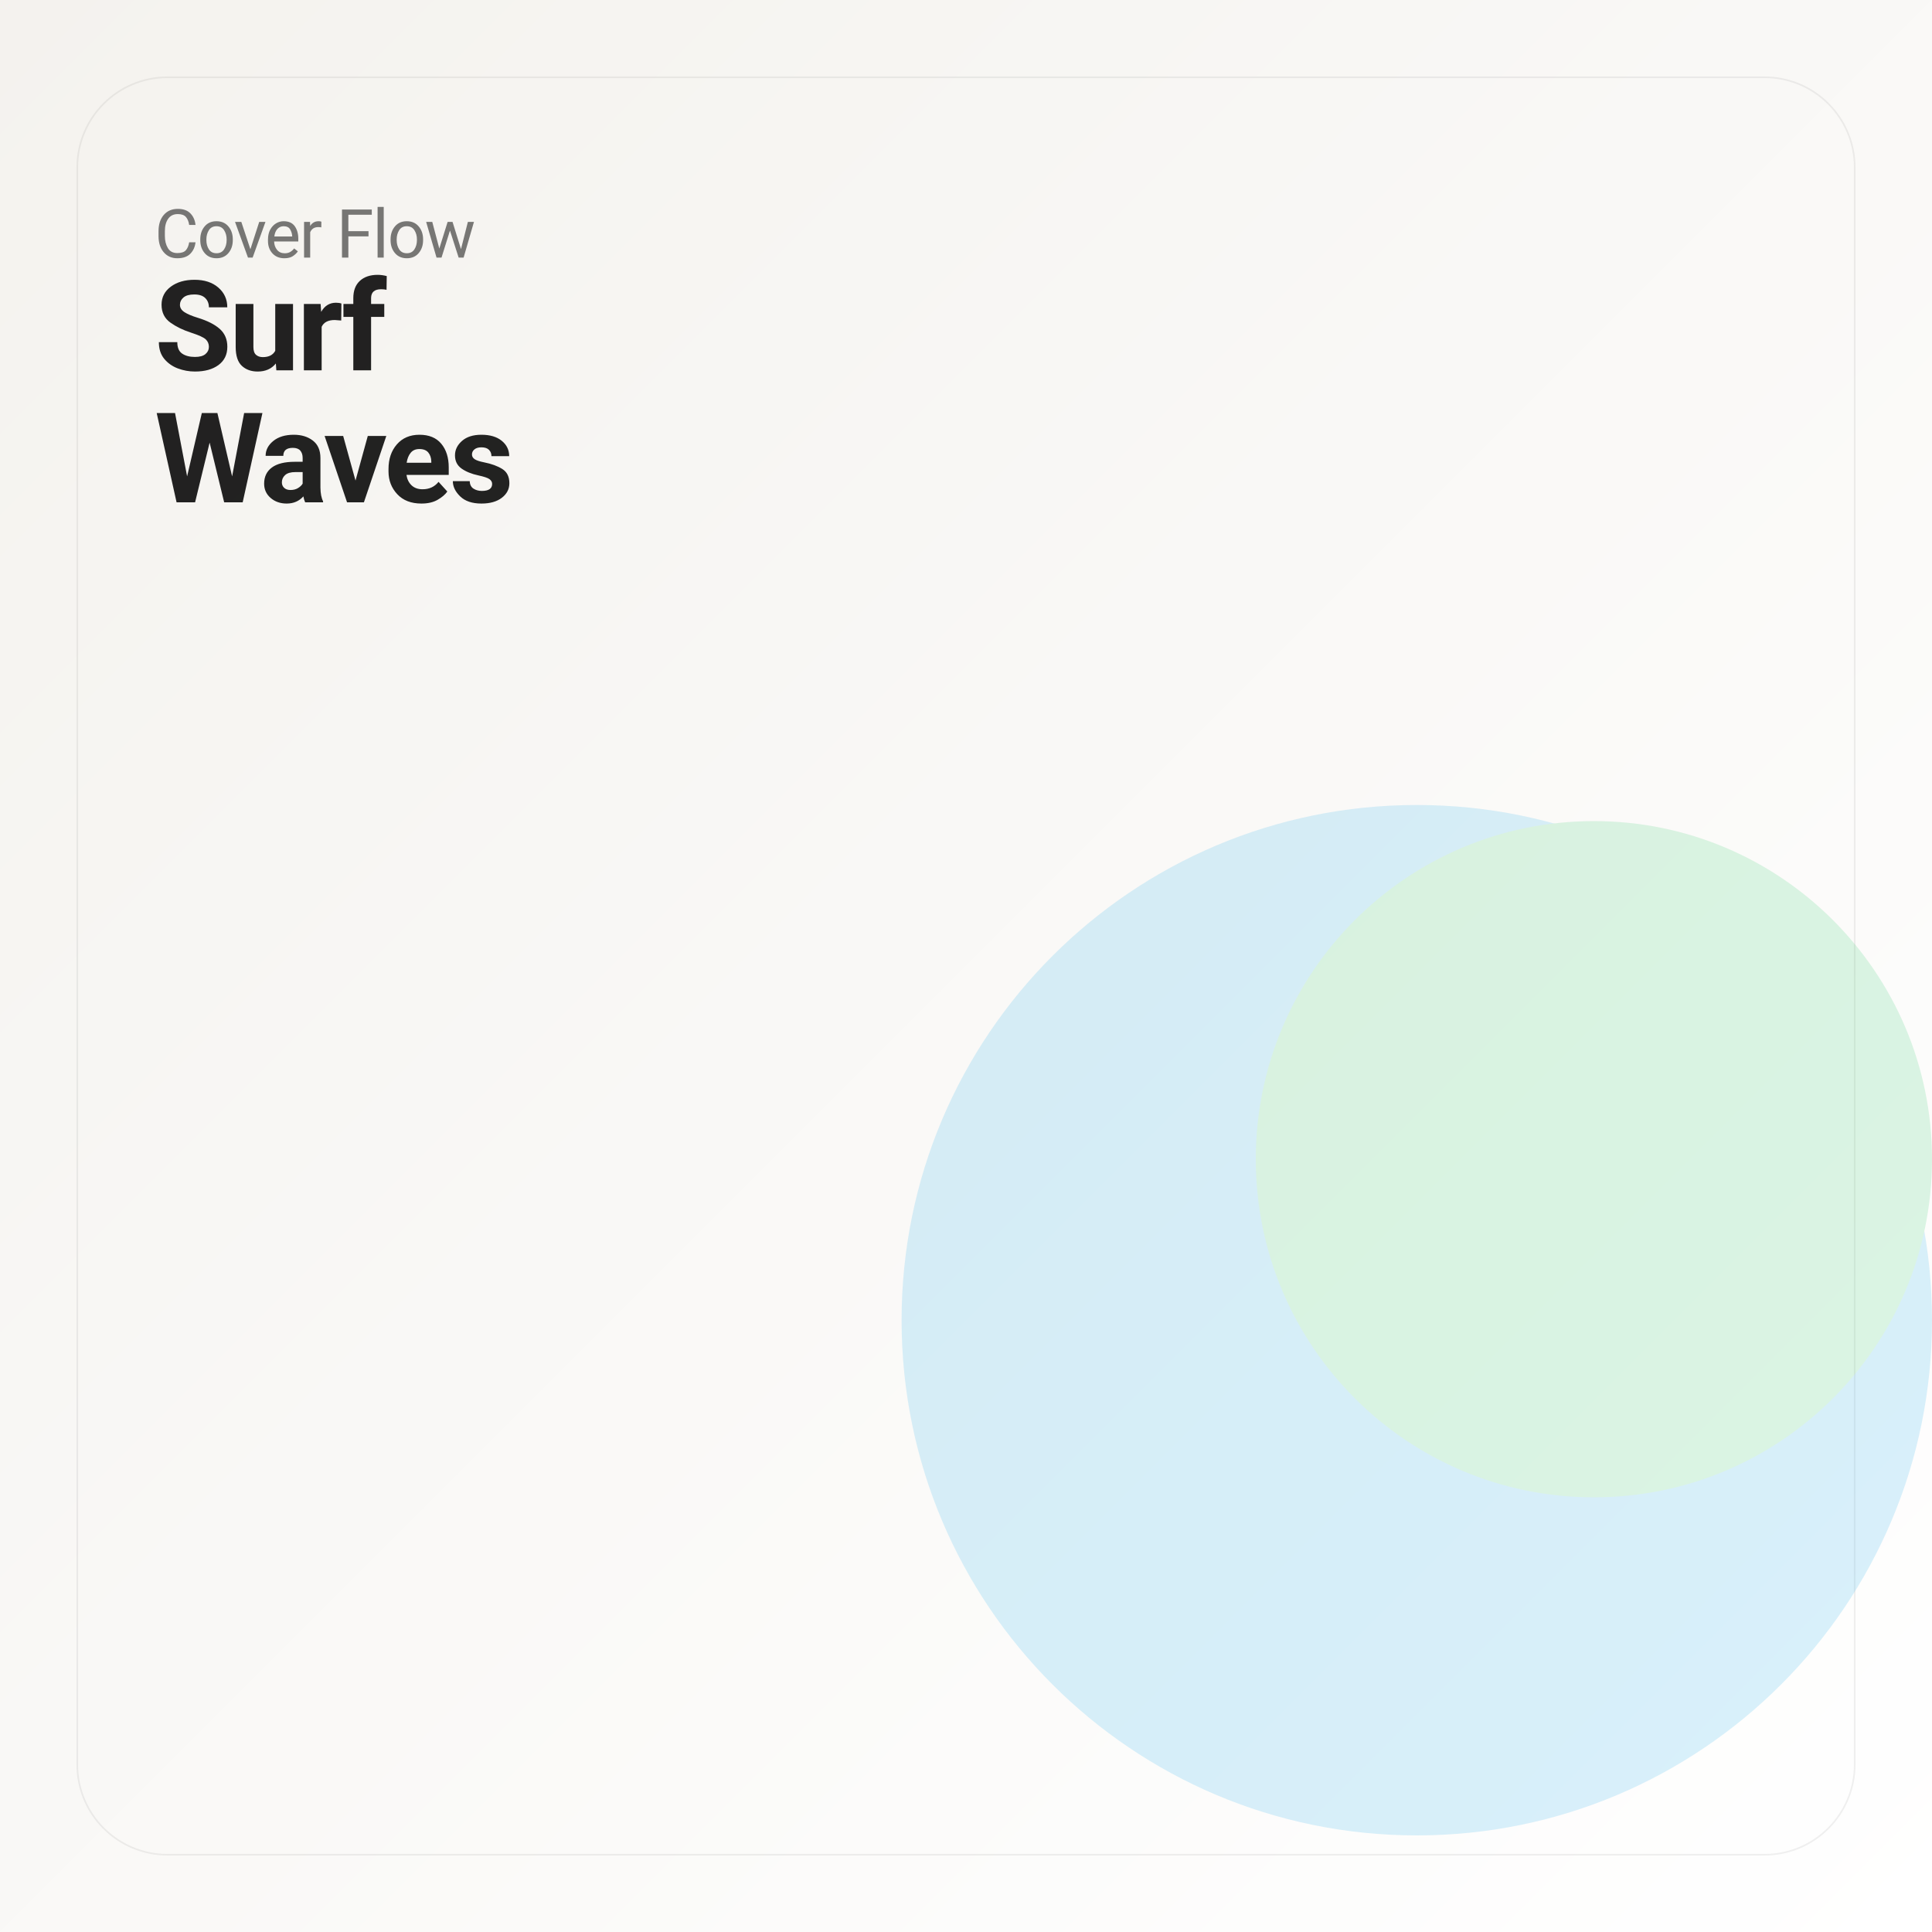
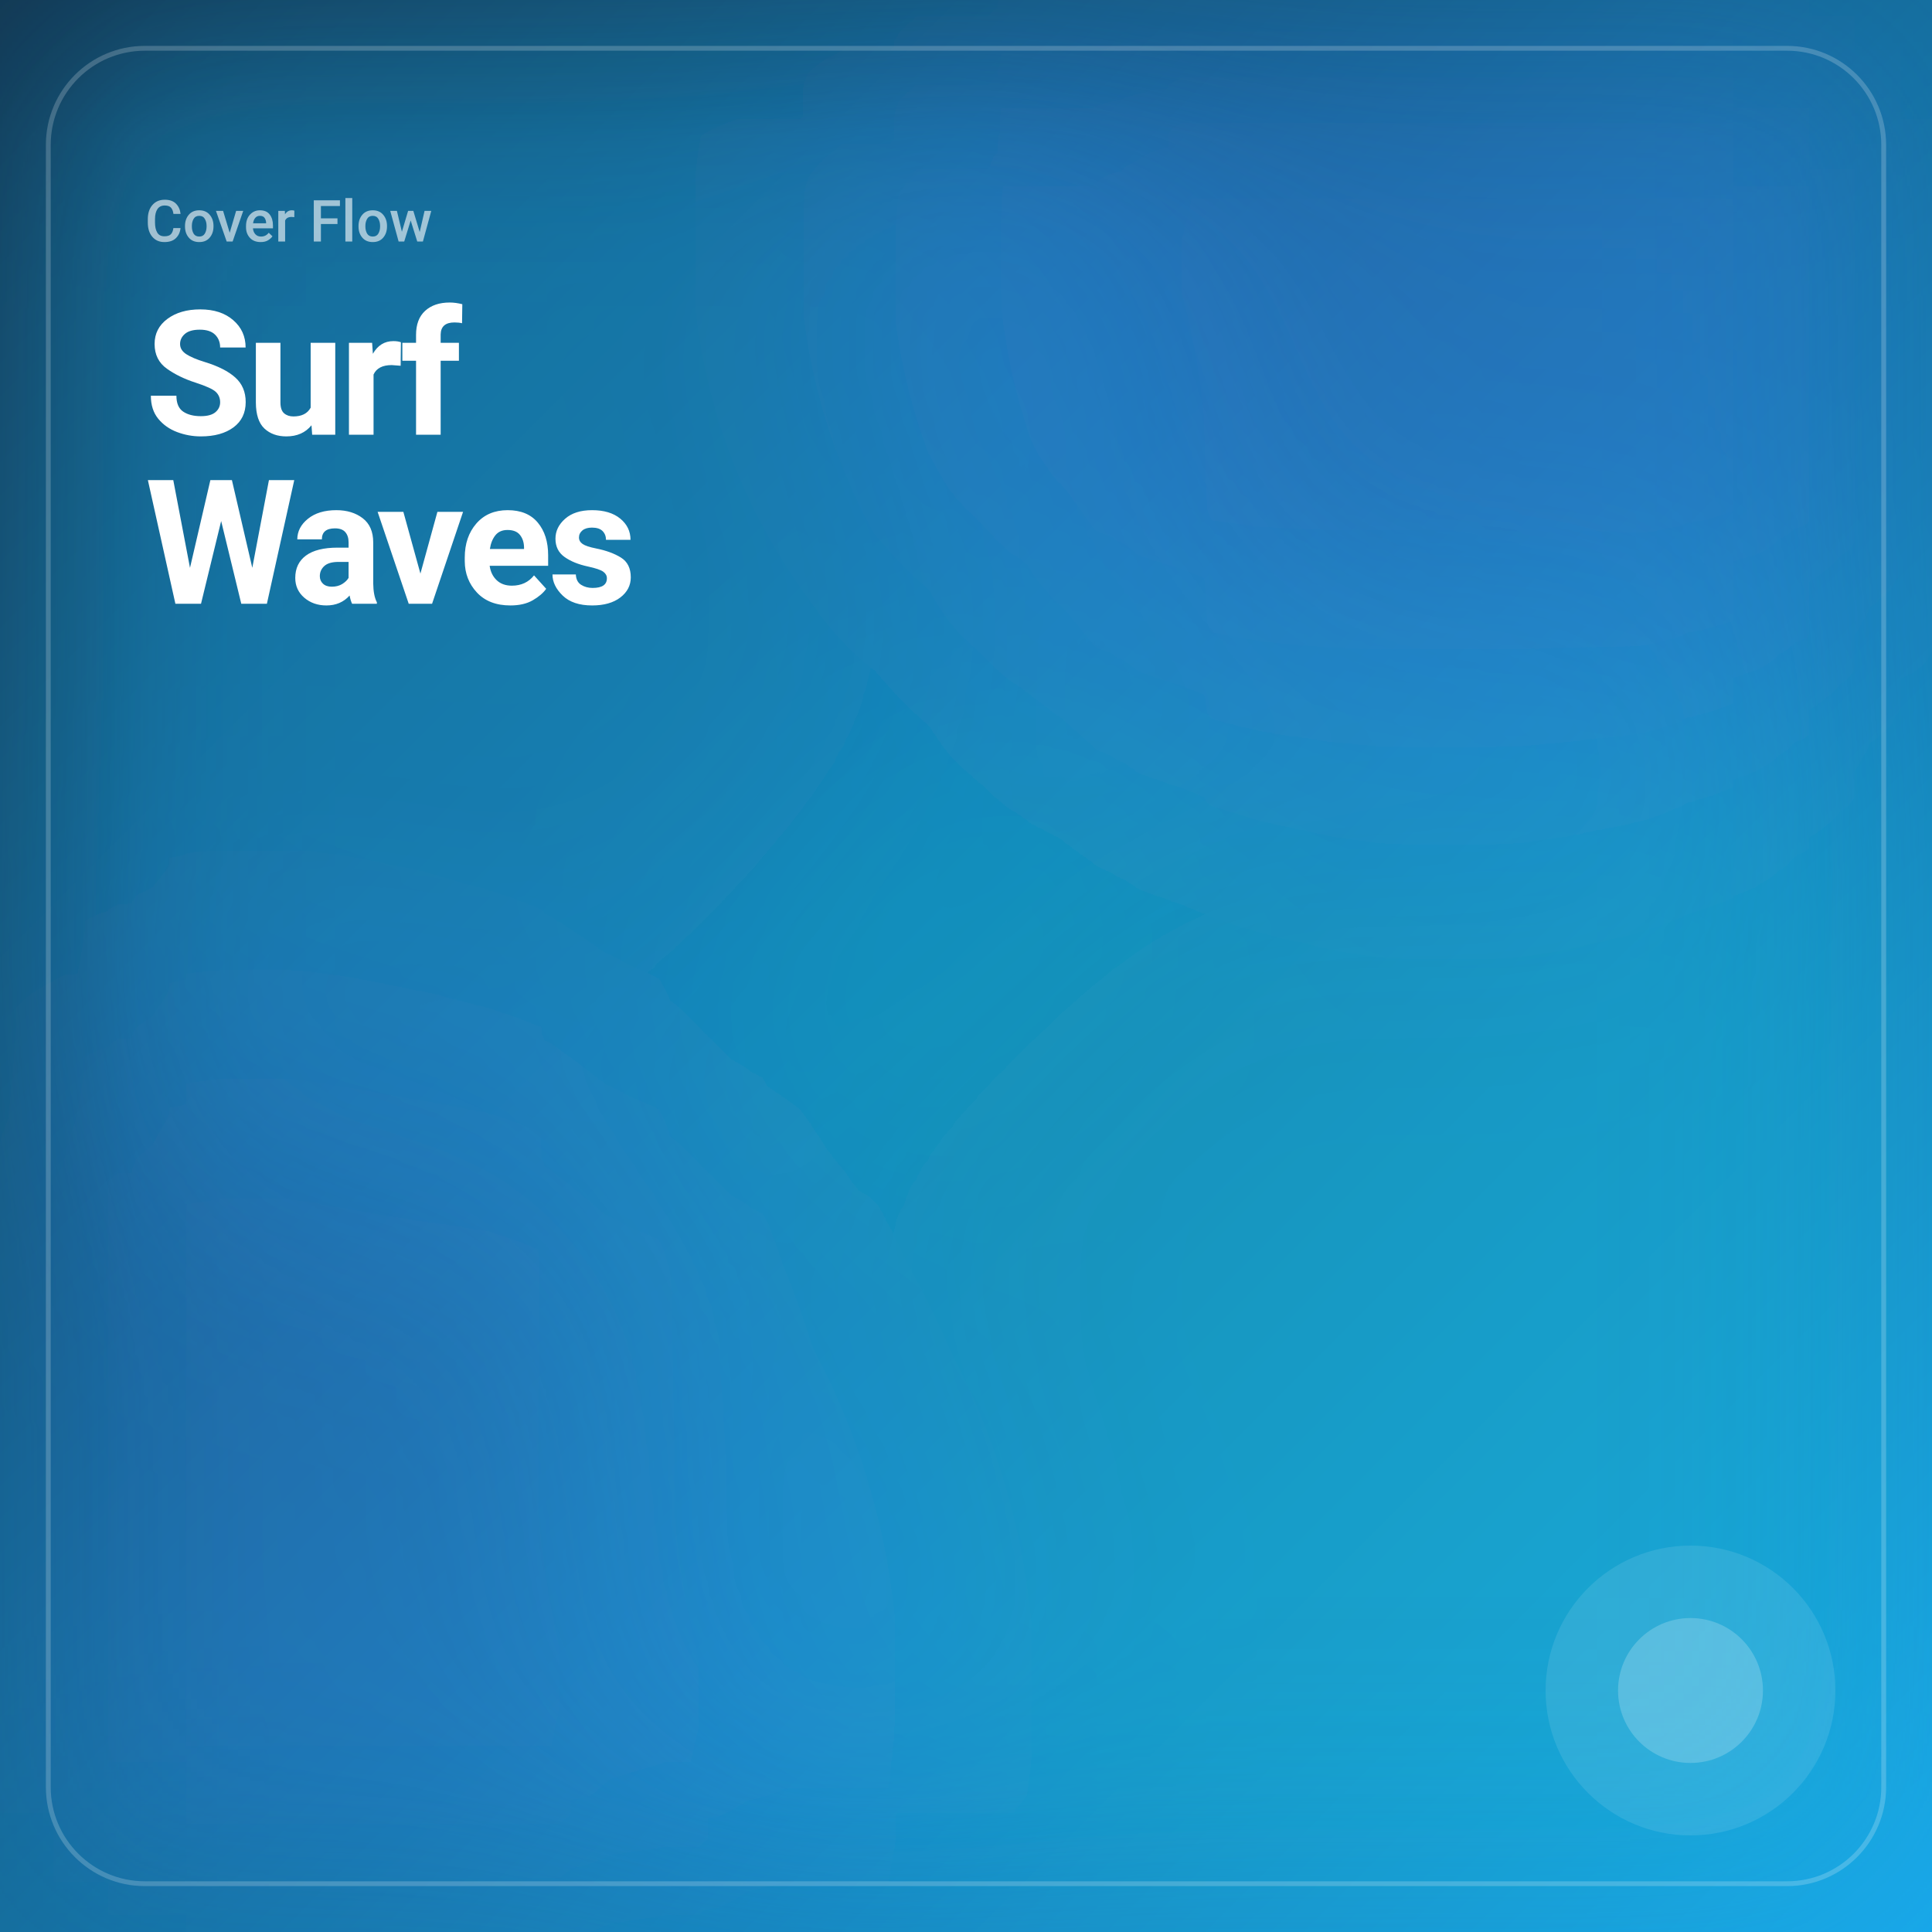
- <svg xmlns="http://www.w3.org/2000/svg" width="1200" height="1200" viewBox="0 0 1200 1200">
+ <svg xmlns="http://www.w3.org/2000/svg" width="800" height="800" viewBox="0 0 800 800">
  <defs>
-     <linearGradient id="g" x1="0" y1="0" x2="1" y2="1">
-       <stop offset="0" stop-color="#f4f2ee" />
-       <stop offset="1" stop-color="#ffffff" />
+     <filter id="blurcover-02.svg" x="-50%" y="-50%" width="200%" height="200%">
+       <feGaussianBlur in="SourceGraphic" stdDeviation="60" />
+     </filter>
+     <linearGradient id="gradcover-02.svg" x1="0%" y1="0%" x2="100%" y2="100%">
+       <stop offset="0%" style="stop-color:#082f49;stop-opacity:1" />
+       <stop offset="100%" style="stop-color:#0ea5e9;stop-opacity:1" />
    </linearGradient>
  </defs>
-   <rect width="1200" height="1200" fill="url(#g)" />
-   <rect x="48" y="48" width="1104" height="1104" rx="56" fill="none" stroke="rgba(0,0,0,0.06)" />
-   <g fill="rgba(0,0,0,0.86)" font-family="-apple-system,BlinkMacSystemFont,Segoe UI,Roboto,Helvetica,Arial" letter-spacing="-0.02em">
-     <text x="96" y="160" font-size="42" opacity="0.6">Cover Flow</text>
-     <text x="96" y="230" font-size="78" font-weight="600">Surf</text>
-     <text x="96" y="312" font-size="78" font-weight="600">Waves</text>
+   <rect width="800" height="800" fill="url(#gradcover-02.svg)" />
+   <g filter="url(#blurcover-02.svg)" opacity="0.7">
+     <circle cx="200" cy="200" r="300" fill="#0ea5e9" opacity="0.6" />
+     <circle cx="600" cy="600" r="350" fill="#06b6d4" opacity="0.6" />
+     <circle cx="600" cy="100" r="250" fill="#3b82f6" opacity="0.5" />
+     <circle cx="100" cy="700" r="300" fill="#3b82f6" opacity="0.4" />
  </g>
-   <g opacity="0.16">
-     <circle cx="880" cy="820" r="320" fill="#0ea5e9" />
-     <circle cx="990" cy="720" r="210" fill="#22c55e" />
+   <rect width="800" height="800" fill="rgba(255,255,255,0.03)" />
+   <rect x="20" y="20" width="760" height="760" rx="40" fill="none" stroke="rgba(255,255,255,0.2)" stroke-width="2" />
+   <g fill="white" font-family="-apple-system, BlinkMacSystemFont, 'Segoe UI', Roboto, Helvetica, Arial, sans-serif">
+     <text x="60" y="100" font-size="24" opacity="0.6" font-weight="500">Cover Flow</text>
+     <text x="60" y="180" font-size="72" font-weight="700" letter-spacing="-2">Surf</text>
+     <text x="60" y="250" font-size="72" font-weight="700" letter-spacing="-2">Waves</text>
+     <circle cx="700" cy="700" r="60" fill="rgba(255,255,255,0.1)" />
+     <circle cx="700" cy="700" r="30" fill="rgba(255,255,255,0.2)" />
  </g>
</svg>
